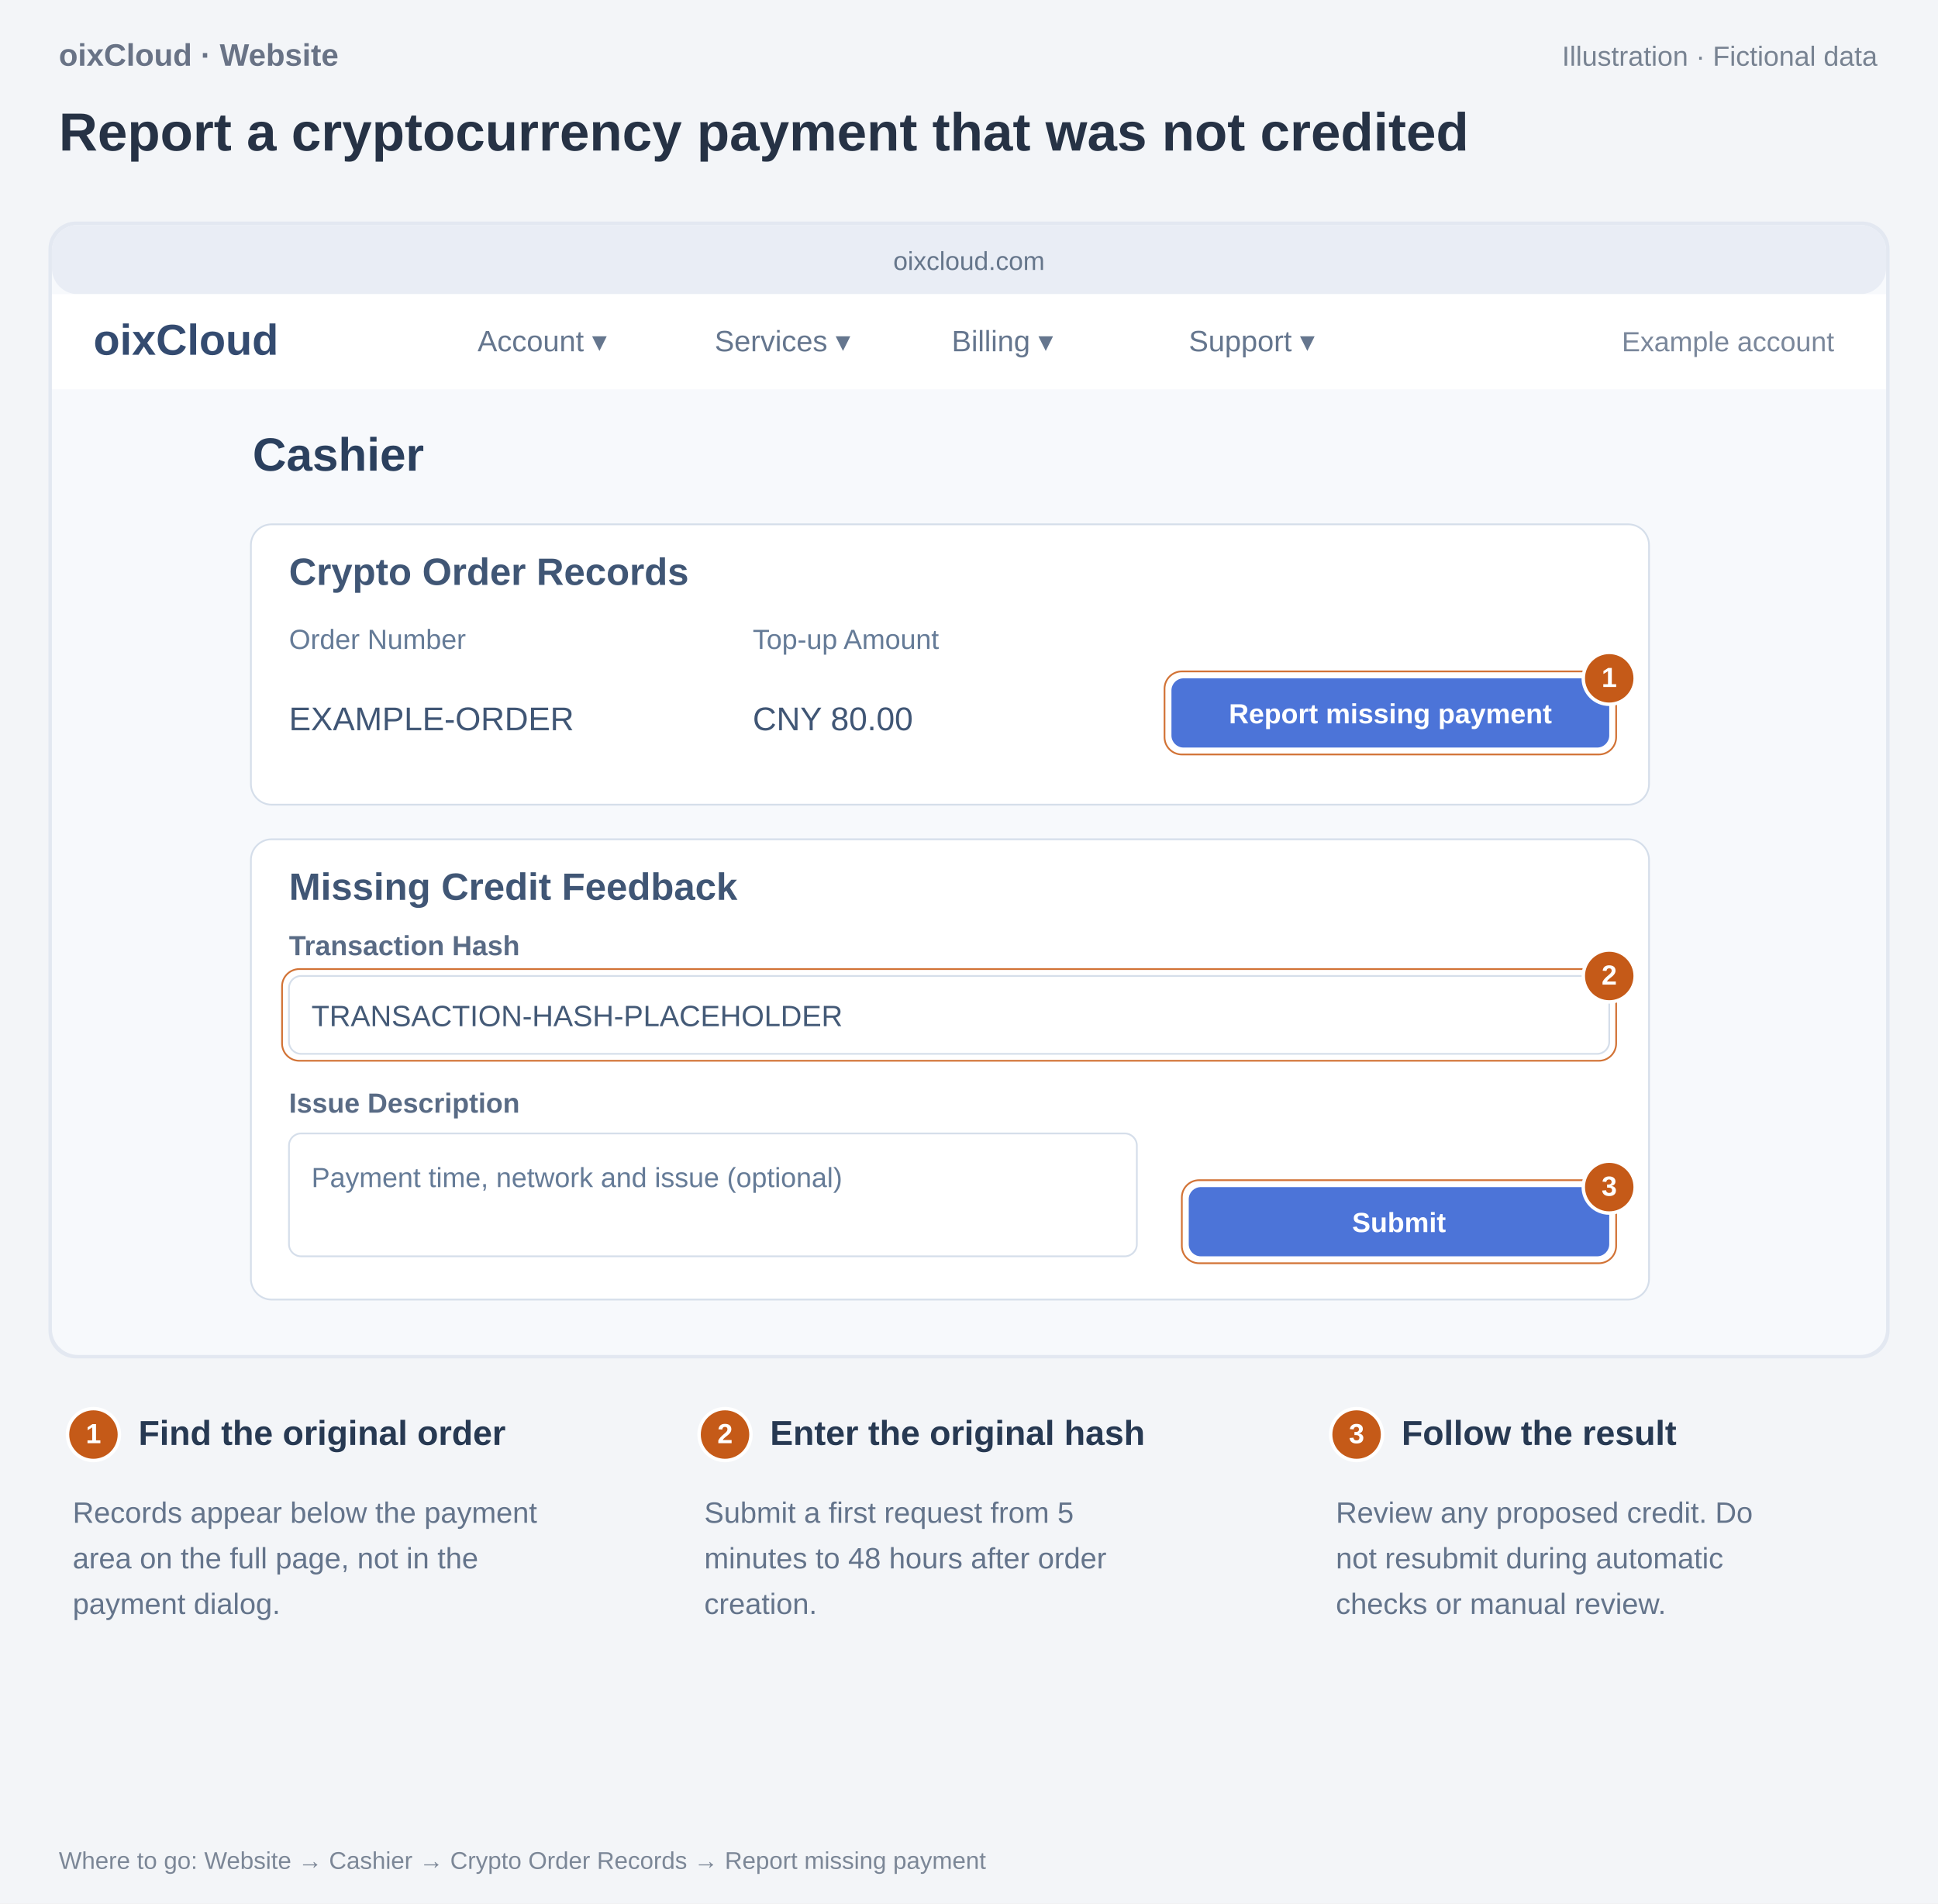
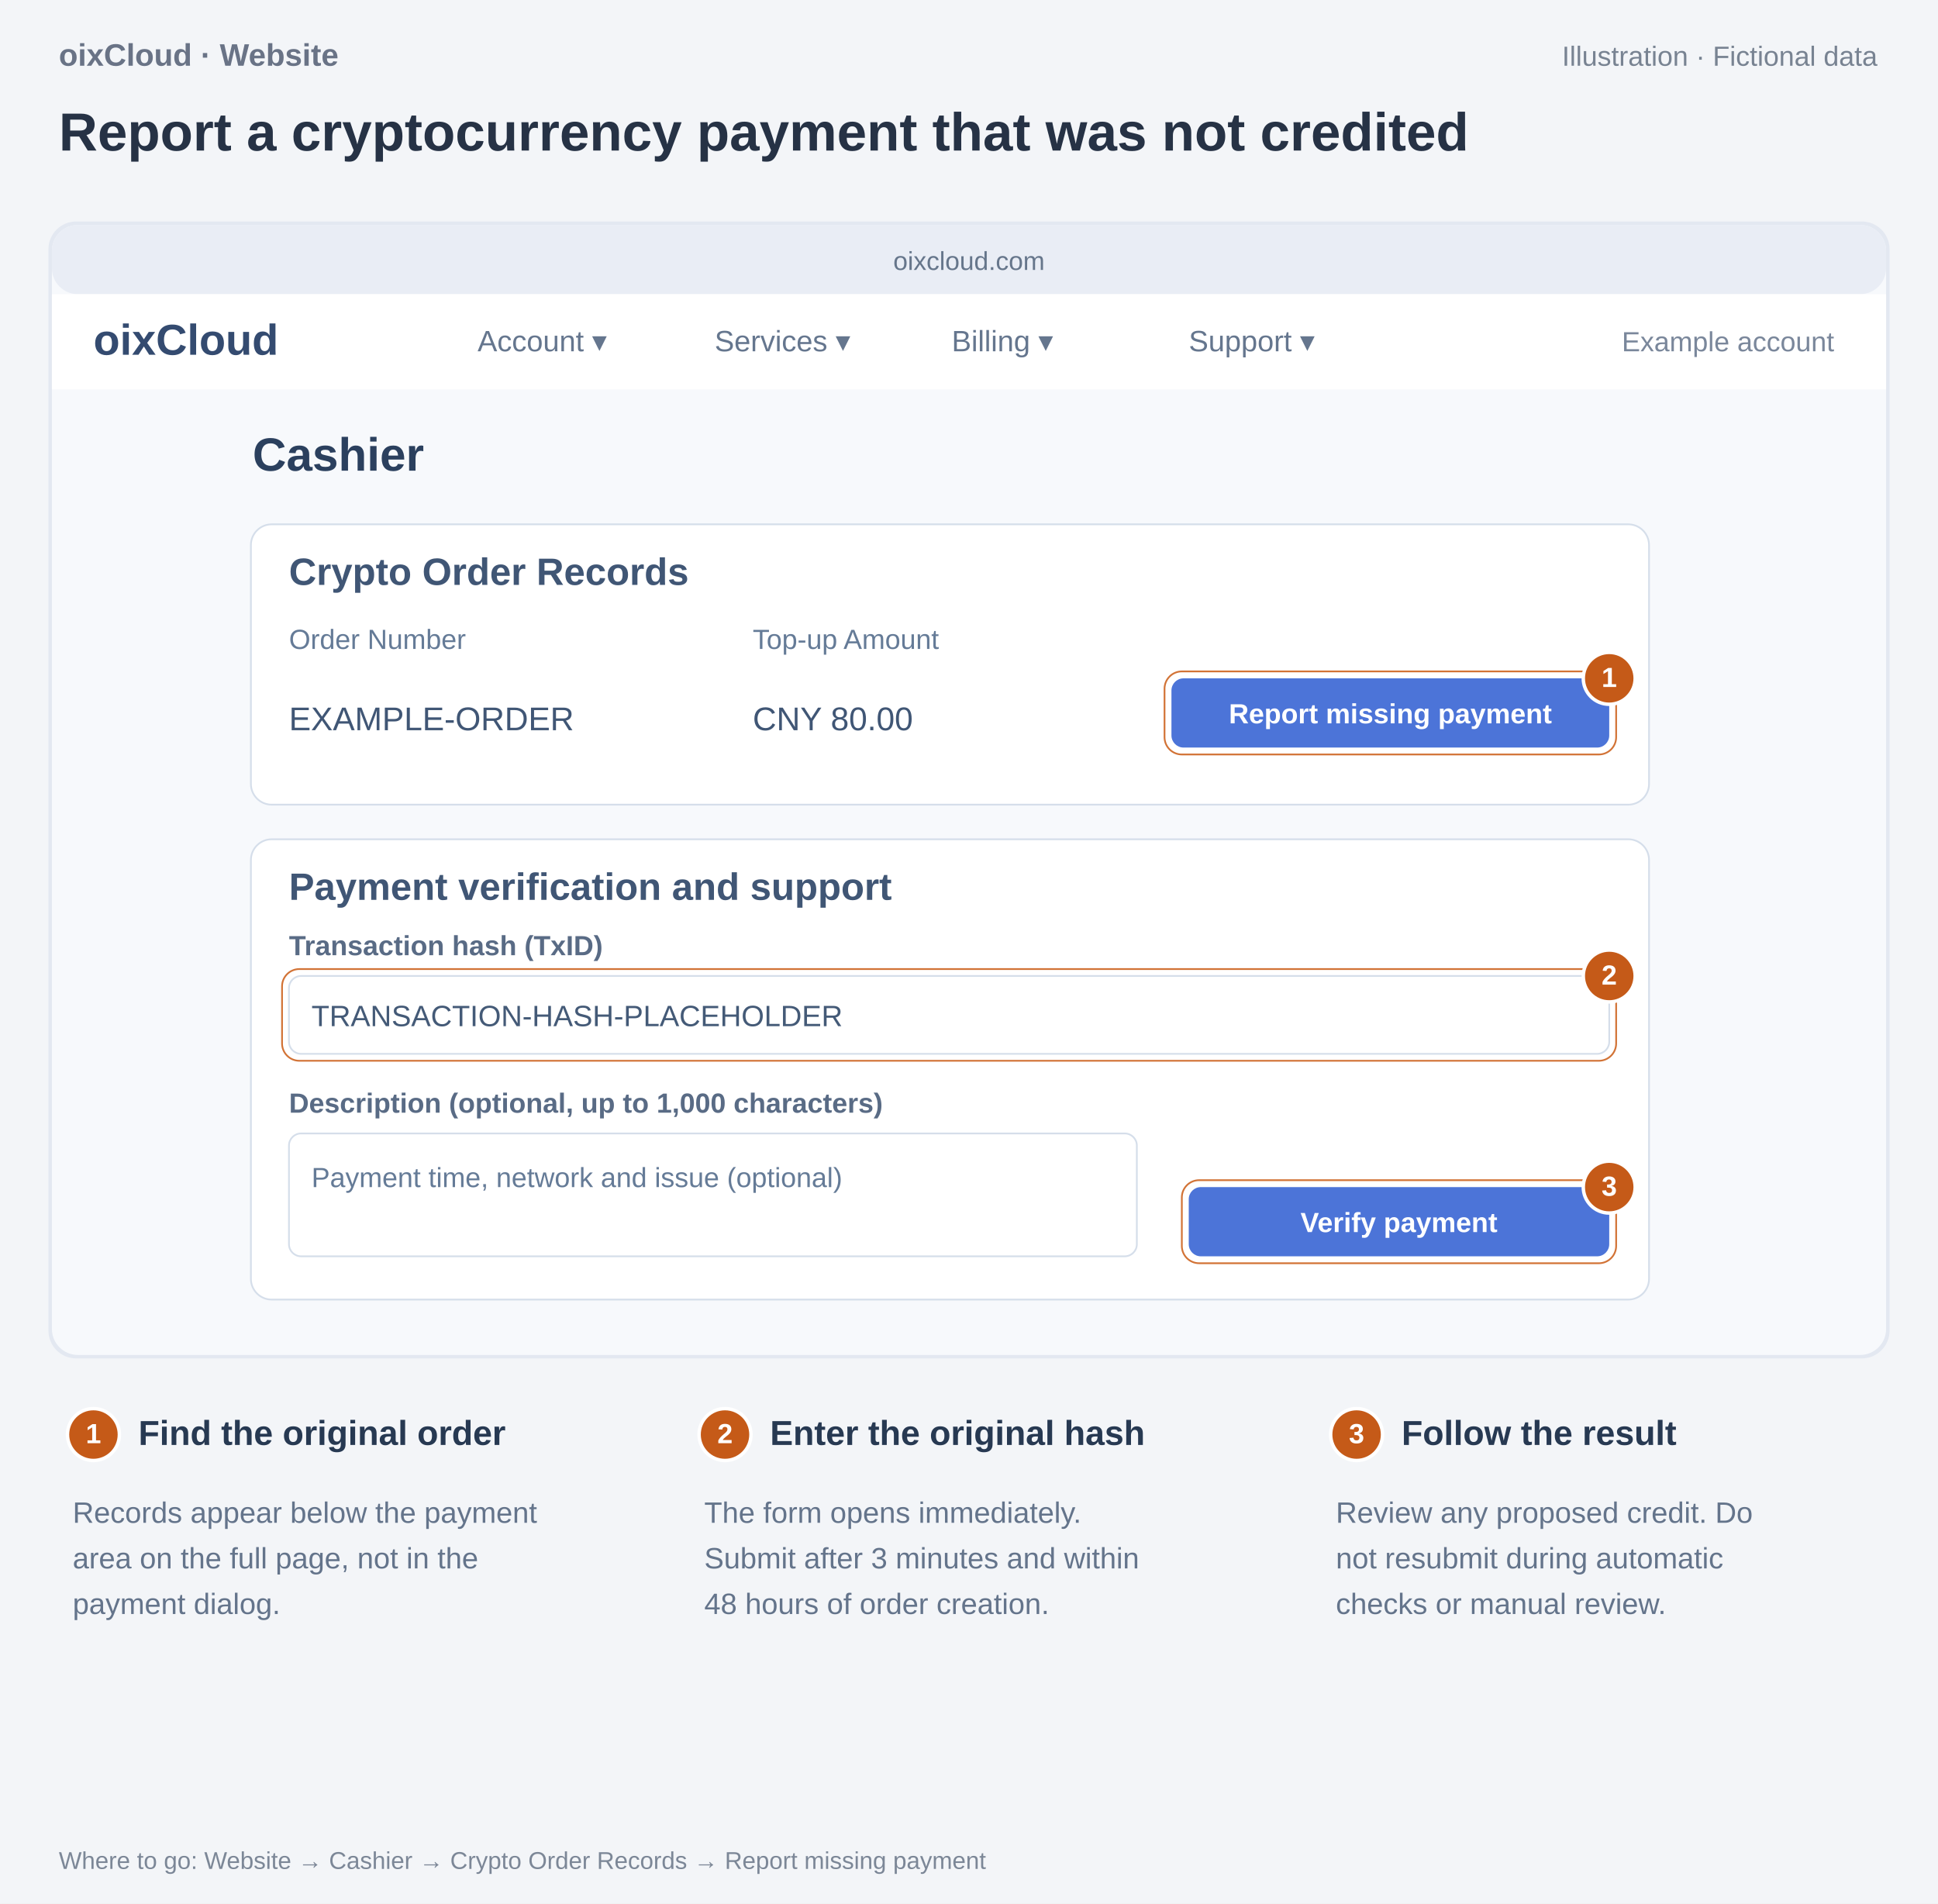
<svg xmlns="http://www.w3.org/2000/svg" width="1120" height="1100" viewBox="0 0 1120 1100" role="img" aria-labelledby="title desc">
  <g font-family="-apple-system,BlinkMacSystemFont,'PingFang SC','Segoe UI',Arial,sans-serif">
    <rect x="0" y="0" width="1120" height="1100" rx="0" fill="#f3f5f8" stroke="none" />
    <text x="34" y="38" font-size="18" fill="#697386" font-weight="600" text-anchor="start">oixCloud · Website</text>
    <text x="1085" y="38" font-size="16" fill="#788392" font-weight="500" text-anchor="end">Illustration · Fictional data</text>
    <text x="34" y="87" font-size="31" fill="#263245" font-weight="700" text-anchor="start">Report a cryptocurrency payment that was not credited</text>
    <rect x="28" y="128" width="1064" height="657" rx="16" fill="#e3e8f1" stroke="none" />
    <rect x="30" y="130" width="1060" height="653" rx="15" fill="#f7f9fc" stroke="none" />
    <rect x="30" y="130" width="1060" height="40" rx="15" fill="#e9edf5" stroke="none" />
    <text x="560" y="156" font-size="15" fill="#66768b" font-weight="500" text-anchor="middle">oixcloud.com</text>
    <rect x="30" y="170" width="1060" height="55" rx="0" fill="#fff" stroke="none" />
    <text x="54" y="205" font-size="25" fill="#344b70" font-weight="700" text-anchor="start">oixCloud</text>
    <text x="276" y="203" font-size="17" fill="#65768e" font-weight="400" text-anchor="start">Account ▾</text>
    <text x="413" y="203" font-size="17" fill="#65768e" font-weight="400" text-anchor="start">Services ▾</text>
    <text x="550" y="203" font-size="17" fill="#65768e" font-weight="400" text-anchor="start">Billing ▾</text>
    <text x="687" y="203" font-size="17" fill="#65768e" font-weight="400" text-anchor="start">Support ▾</text>
    <text x="1060" y="203" font-size="16" fill="#7a879b" font-weight="500" text-anchor="end">Example account</text>
    <text x="146" y="272" font-size="27" fill="#2b405e" font-weight="650" text-anchor="start">Cashier</text>
    <g transform="translate(-100 0)">
      <rect x="245" y="303" width="808" height="162" rx="12" fill="#fff" stroke="#d5deea" />
      <text x="267" y="338" font-size="22" fill="#405675" font-weight="600" text-anchor="start">Crypto Order Records</text>
      <text x="267" y="375" font-size="16" fill="#657b97" font-weight="400" text-anchor="start">Order Number</text>
      <text x="535" y="375" font-size="16" fill="#657b97" font-weight="400" text-anchor="start">Top-up Amount</text>
      <text x="267" y="422" font-size="19" fill="#405675" font-weight="400" text-anchor="start">EXAMPLE-ORDER</text>
      <text x="535" y="422" font-size="19" fill="#405675" font-weight="400" text-anchor="start">CNY 80.00</text>
      <rect x="777" y="392" width="253" height="40" rx="7" fill="#4c74d8" stroke="none" />
      <text x="903.5" y="418" font-size="16" fill="#fff" font-weight="600" text-anchor="middle">Report missing payment</text>
      <rect x="773" y="388" width="261" height="48" rx="10" fill="none" stroke="#d27336" />
      <circle cx="1030" cy="392" r="15" fill="#c55a18" stroke="#fff" stroke-width="2" />
      <text x="1030" y="397" font-size="16" fill="#fff" font-weight="700" text-anchor="middle">1</text>
      <rect x="245" y="485" width="808" height="266" rx="12" fill="#fff" stroke="#d5deea" />
-       <text x="267" y="520" font-size="22" fill="#405675" font-weight="600" text-anchor="start">Missing Credit Feedback</text>
-       <text x="267" y="552" font-size="16" fill="#596b85" font-weight="600" text-anchor="start">Transaction Hash</text>
+       <text x="267" y="520" font-size="22" fill="#405675" font-weight="600" text-anchor="start">Payment verification and support</text>
+       <text x="267" y="552" font-size="16" fill="#596b85" font-weight="600" text-anchor="start">Transaction hash (TxID)</text>
      <rect x="267" y="564" width="763" height="45" rx="7" fill="#fff" stroke="#d5deea" />
      <text x="280" y="593" font-size="17" fill="#445a77" font-weight="400" text-anchor="start">TRANSACTION-HASH-PLACEHOLDER</text>
      <rect x="263" y="560" width="771" height="53" rx="10" fill="none" stroke="#d27336" />
      <circle cx="1030" cy="564" r="15" fill="#c55a18" stroke="#fff" stroke-width="2" />
      <text x="1030" y="569" font-size="16" fill="#fff" font-weight="700" text-anchor="middle">2</text>
-       <text x="267" y="643" font-size="16" fill="#596b85" font-weight="600" text-anchor="start">Issue Description</text>
+       <text x="267" y="643" font-size="16" fill="#596b85" font-weight="600" text-anchor="start">Description (optional, up to 1,000 characters)</text>
      <rect x="267" y="655" width="490" height="71" rx="7" fill="#fff" stroke="#d5deea" />
      <text x="280" y="686" font-size="16" fill="#657b97" font-weight="400" text-anchor="start">Payment time, network and issue (optional)</text>
      <rect x="787" y="686" width="243" height="40" rx="7" fill="#4c74d8" stroke="none" />
-       <text x="908.5" y="712" font-size="16" fill="#fff" font-weight="600" text-anchor="middle">Submit</text>
+       <text x="908.5" y="712" font-size="16" fill="#fff" font-weight="600" text-anchor="middle">Verify payment</text>
      <rect x="783" y="682" width="251" height="48" rx="10" fill="none" stroke="#d27336" />
      <circle cx="1030" cy="686" r="15" fill="#c55a18" stroke="#fff" stroke-width="2" />
      <text x="1030" y="691" font-size="16" fill="#fff" font-weight="700" text-anchor="middle">3</text>
    </g>
    <circle cx="54" cy="829" r="15" fill="#c55a18" stroke="#fff" stroke-width="2" />
    <text x="54" y="834" font-size="16" fill="#fff" font-weight="700" text-anchor="middle">1</text>
    <text x="80" y="835" font-size="20" fill="#273952" font-weight="600" text-anchor="start">Find the original order</text>
    <text x="42" y="880" font-size="17" fill="#64748b" font-weight="400" text-anchor="start">Records appear below the payment</text>
    <text x="42" y="906.35" font-size="17" fill="#64748b" font-weight="400" text-anchor="start">area on the full page, not in the</text>
    <text x="42" y="932.7" font-size="17" fill="#64748b" font-weight="400" text-anchor="start"> payment dialog.</text>
    <circle cx="419" cy="829" r="15" fill="#c55a18" stroke="#fff" stroke-width="2" />
    <text x="419" y="834" font-size="16" fill="#fff" font-weight="700" text-anchor="middle">2</text>
    <text x="445" y="835" font-size="20" fill="#273952" font-weight="600" text-anchor="start">Enter the original hash</text>
-     <text x="407" y="880" font-size="17" fill="#64748b" font-weight="400" text-anchor="start">Submit a first request from 5</text>
-     <text x="407" y="906.35" font-size="17" fill="#64748b" font-weight="400" text-anchor="start">minutes to 48 hours after order</text>
-     <text x="407" y="932.7" font-size="17" fill="#64748b" font-weight="400" text-anchor="start">creation.</text>
+     <text x="407" y="880" font-size="17" fill="#64748b" font-weight="400" text-anchor="start">The form opens immediately.</text>
+     <text x="407" y="906.35" font-size="17" fill="#64748b" font-weight="400" text-anchor="start">Submit after 3 minutes and within</text>
+     <text x="407" y="932.7" font-size="17" fill="#64748b" font-weight="400" text-anchor="start"> 48 hours of order creation.</text>
    <circle cx="784" cy="829" r="15" fill="#c55a18" stroke="#fff" stroke-width="2" />
    <text x="784" y="834" font-size="16" fill="#fff" font-weight="700" text-anchor="middle">3</text>
    <text x="810" y="835" font-size="20" fill="#273952" font-weight="600" text-anchor="start">Follow the result</text>
    <text x="772" y="880" font-size="17" fill="#64748b" font-weight="400" text-anchor="start">Review any proposed credit. Do</text>
    <text x="772" y="906.35" font-size="17" fill="#64748b" font-weight="400" text-anchor="start">not resubmit during automatic</text>
    <text x="772" y="932.7" font-size="17" fill="#64748b" font-weight="400" text-anchor="start">checks or manual review.</text>
    <text x="34" y="1080" font-size="14" fill="#7c8797" font-weight="400" text-anchor="start">Where to go: Website → Cashier → Crypto Order Records → Report missing payment</text>
  </g>
</svg>
